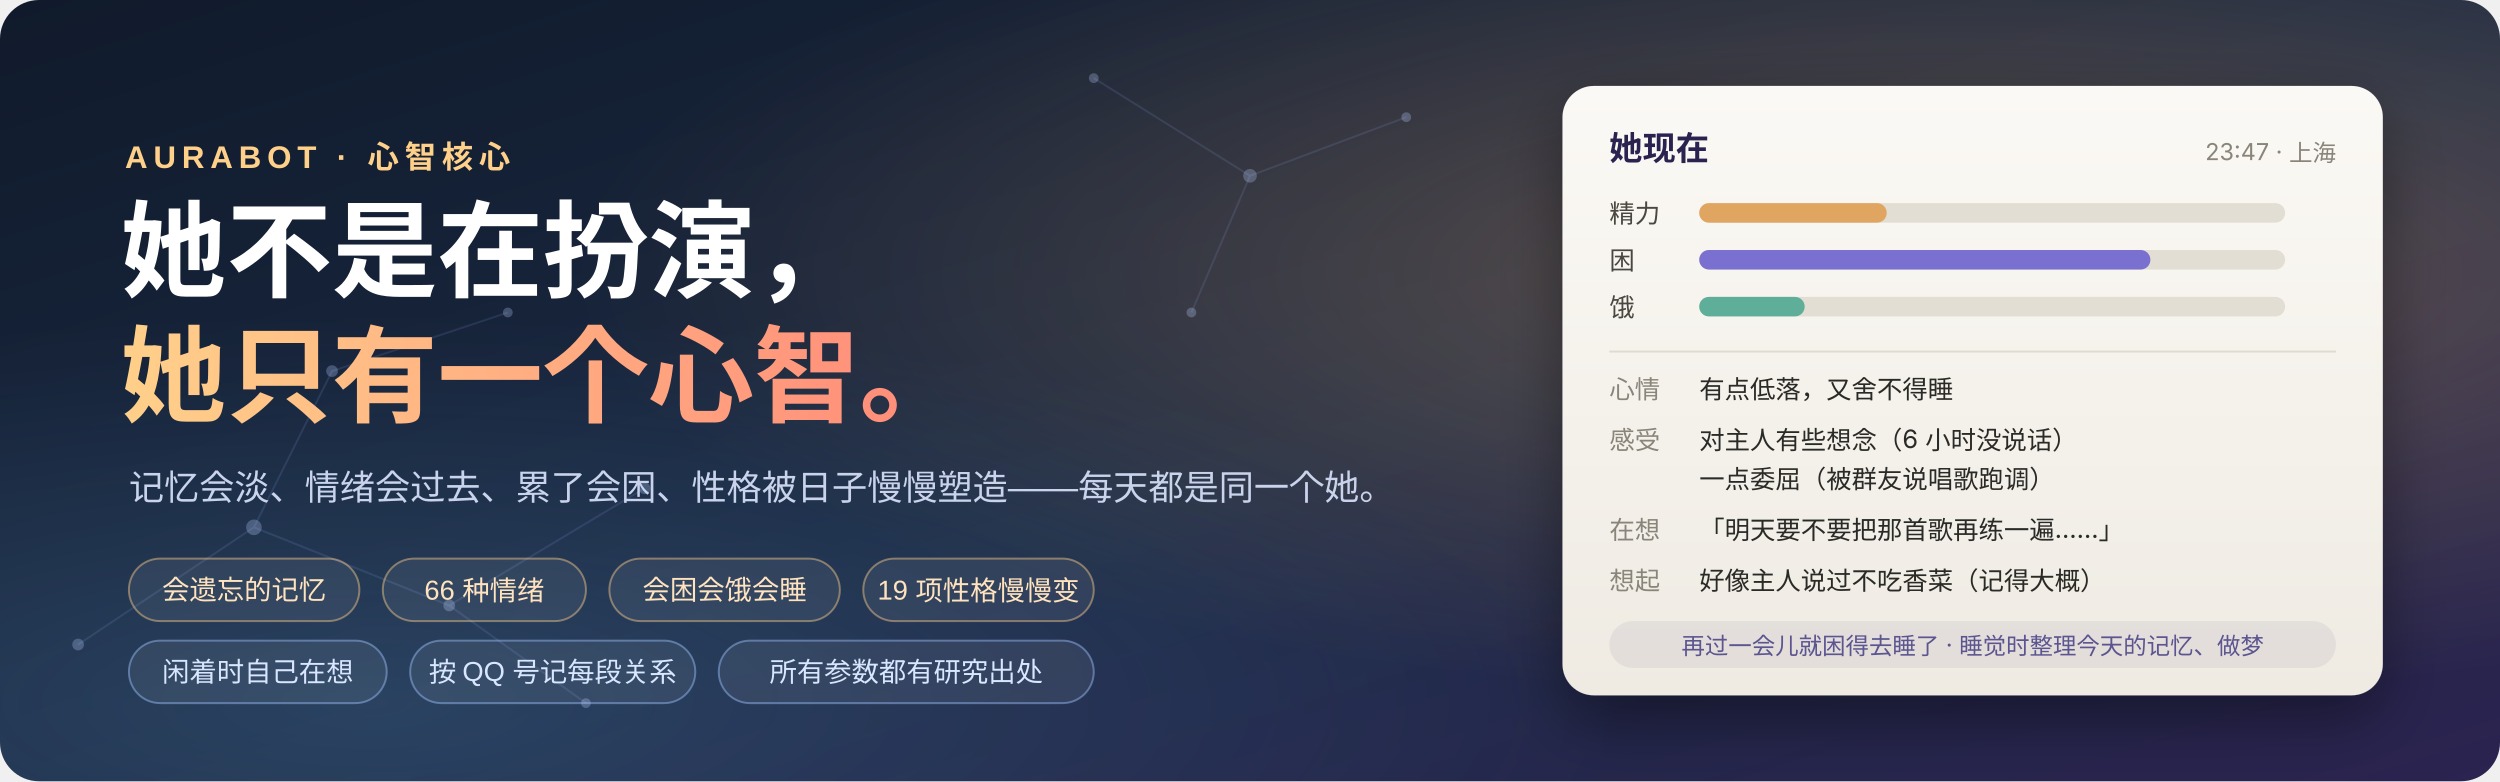
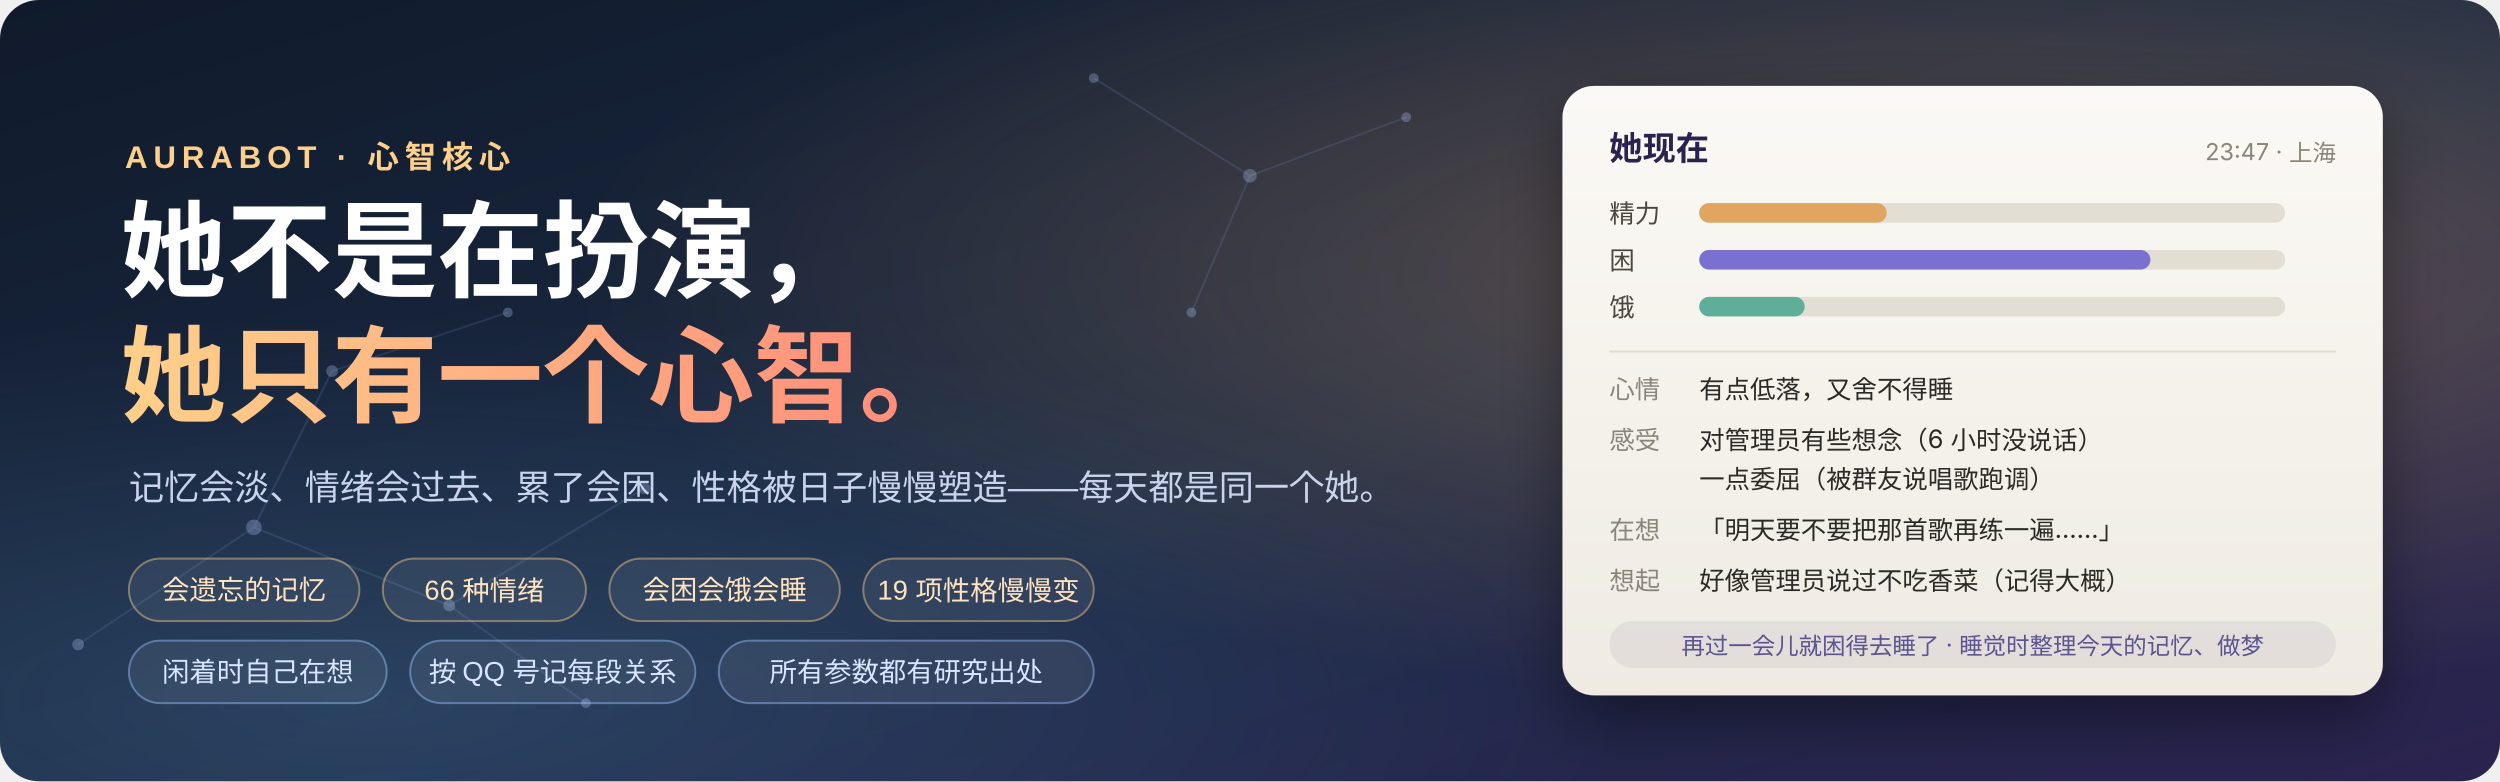
<svg xmlns="http://www.w3.org/2000/svg" width="1280" height="400" viewBox="0 0 1280 400" role="img" aria-label="Aurabot 心智核心：让 QQ 里的她只有一个心智——会遗忘的记忆、会消退的情绪、会困会饿的身体、慢慢变的性格">
  <defs>
    <linearGradient id="bg" x1="0" y1="0" x2="1" y2="1">
      <stop offset="0" stop-color="#101a2b" />
      <stop offset="0.55" stop-color="#1b2a44" />
      <stop offset="1" stop-color="#2b2350" />
    </linearGradient>
    <radialGradient id="glow" cx="0.78" cy="0.35" r="0.55">
      <stop offset="0" stop-color="#ffb46b" stop-opacity="0.30" />
      <stop offset="1" stop-color="#ffb46b" stop-opacity="0" />
    </radialGradient>
    <radialGradient id="glow2" cx="0.15" cy="0.9" r="0.5">
      <stop offset="0" stop-color="#7cc6ff" stop-opacity="0.16" />
      <stop offset="1" stop-color="#7cc6ff" stop-opacity="0" />
    </radialGradient>
    <linearGradient id="accent" x1="0" y1="0" x2="1" y2="0">
      <stop offset="0" stop-color="#ffd08a" />
      <stop offset="1" stop-color="#ff8f7a" />
    </linearGradient>
    <linearGradient id="card" x1="0" y1="0" x2="0" y2="1">
      <stop offset="0" stop-color="#fbf9f5" />
      <stop offset="1" stop-color="#efebe3" />
    </linearGradient>
    <filter id="shadow" x="-10%" y="-10%" width="120%" height="130%">
      <feDropShadow dx="0" dy="12" stdDeviation="16" flood-color="#000" flood-opacity="0.4" />
    </filter>
  </defs>
  <rect width="1280" height="400" rx="20" fill="url(#bg)" />
  <rect width="1280" height="400" rx="20" fill="url(#glow)" />
  <rect width="1280" height="400" rx="20" fill="url(#glow2)" />
  <g stroke="#9fb6ff" stroke-opacity="0.13" stroke-width="1" fill="none">
    <path d="M40 330L130 270L230 310L330 250M130 270L170 190L260 160M230 310L300 360M560 40L640 90L720 60M640 90L610 160" />
  </g>
  <g fill="#bcd0ff" fill-opacity="0.28">
    <circle cx="40" cy="330" r="3" />
    <circle cx="130" cy="270" r="4" />
    <circle cx="230" cy="310" r="3" />
    <circle cx="330" cy="250" r="3" />
    <circle cx="170" cy="190" r="3" />
    <circle cx="260" cy="160" r="2.5" />
    <circle cx="300" cy="360" r="2.5" />
    <circle cx="560" cy="40" r="2.5" />
    <circle cx="640" cy="90" r="3.5" />
    <circle cx="720" cy="60" r="2.5" />
    <circle cx="610" cy="160" r="2.5" />
  </g>
  <g font-family="-apple-system,BlinkMacSystemFont,'PingFang SC','Helvetica Neue',Arial,sans-serif">
    <text x="64" y="86" fill="#ffd08a" font-size="16" font-weight="600" letter-spacing="3">AURABOT · 心智核心</text>
    <text x="62" y="148" fill="#ffffff" font-size="54" font-weight="800">她不是在扮演，</text>
    <text x="62" y="212" fill="url(#accent)" font-size="54" font-weight="800">她只有一个心智。</text>
    <text x="66" y="256" fill="#c9d4ec" font-size="18">记忆会淡、情绪会过去、累了会困、性格被日子慢慢塑造——每天都是同一个她。</text>
    <g transform="translate(66,286)" font-size="14">
      <rect width="118" height="32" rx="16" fill="#ffffff" fill-opacity="0.07" stroke="#ffd08a" stroke-opacity="0.45" />
      <text x="59" y="21" text-anchor="middle" fill="#ffe3bf">会遗忘的记忆</text>
      <rect x="130" width="104" height="32" rx="16" fill="#ffffff" fill-opacity="0.07" stroke="#ffd08a" stroke-opacity="0.45" />
      <text x="182" y="21" text-anchor="middle" fill="#ffe3bf">66 种情绪</text>
      <rect x="246" width="118" height="32" rx="16" fill="#ffffff" fill-opacity="0.07" stroke="#ffd08a" stroke-opacity="0.45" />
      <text x="305" y="21" text-anchor="middle" fill="#ffe3bf">会困会饿会睡</text>
      <rect x="376" width="118" height="32" rx="16" fill="#ffffff" fill-opacity="0.07" stroke="#ffd08a" stroke-opacity="0.45" />
      <text x="435" y="21" text-anchor="middle" fill="#ffe3bf">19 项性格慢慢变</text>
      <rect y="42" width="132" height="32" rx="16" fill="#ffffff" fill-opacity="0.07" stroke="#9fc4ff" stroke-opacity="0.45" />
      <text x="66" y="63" text-anchor="middle" fill="#d8e6ff">闲着时自己在想</text>
      <rect x="144" y="42" width="146" height="32" rx="16" fill="#ffffff" fill-opacity="0.07" stroke="#9fc4ff" stroke-opacity="0.45" />
      <text x="217" y="63" text-anchor="middle" fill="#d8e6ff">按 QQ 号记每段关系</text>
      <rect x="302" y="42" width="192" height="32" rx="16" fill="#ffffff" fill-opacity="0.07" stroke="#9fc4ff" stroke-opacity="0.45" />
      <text x="398" y="63" text-anchor="middle" fill="#d8e6ff">所有参数都有研究出处</text>
    </g>
  </g>
  <g transform="translate(800,44)" filter="url(#shadow)" font-family="-apple-system,'PingFang SC',sans-serif">
    <rect width="420" height="312" rx="16" fill="url(#card)" />
    <text x="24" y="38" fill="#2b2350" font-size="17" font-weight="700">她现在</text>
    <text x="396" y="38" text-anchor="end" fill="#8a857a" font-size="12">23:47 · 上海</text>
    <g font-size="13" fill="#4a4740">
      <text x="24" y="70">精力</text>
      <rect x="70" y="60" width="300" height="10" rx="5" fill="#e3ded3" />
      <rect x="70" y="60" width="96" height="10" rx="5" fill="#e0a560" />
      <text x="24" y="94">困</text>
      <rect x="70" y="84" width="300" height="10" rx="5" fill="#e3ded3" />
      <rect x="70" y="84" width="231" height="10" rx="5" fill="#7a6fd0" />
      <text x="24" y="118">饿</text>
      <rect x="70" y="108" width="300" height="10" rx="5" fill="#e3ded3" />
      <rect x="70" y="108" width="54" height="10" rx="5" fill="#5fae9a" />
    </g>
    <line x1="24" y1="136" x2="396" y2="136" stroke="#e0dbd0" />
    <g font-size="13">
      <text x="24" y="160" fill="#8a857a">心情</text>
      <text x="70" y="160" fill="#2b2a26">有点低落，又舍不得睡</text>
      <text x="24" y="186" fill="#8a857a">感受</text>
-       <text x="70" y="186" fill="#2b2a26">对主人有些想念（6 小时没说话）</text>
+       <text x="70" y="186" fill="#2b2a26">对管理员有些想念（6 小时没说话）</text>
      <text x="70" y="206" fill="#2b2a26">一点委屈（被群友说唱歌跑调）</text>
      <text x="24" y="232" fill="#8a857a">在想</text>
      <text x="70" y="232" fill="#2b2a26">「明天要不要把那首歌再练一遍……」</text>
      <text x="24" y="258" fill="#8a857a">想起</text>
-       <text x="70" y="258" fill="#2b2a26">好像主人说过不吃香菜（记得大概）</text>
+       <text x="70" y="258" fill="#2b2a26">好像管理员说过不吃香菜（记得大概）</text>
    </g>
    <rect x="24" y="274" width="372" height="24" rx="12" fill="#2b2350" fill-opacity="0.07" />
    <text x="210" y="291" text-anchor="middle" fill="#5b5490" font-size="12">再过一会儿就困得去睡了 · 睡觉时整理今天的记忆、做梦</text>
  </g>
</svg>
